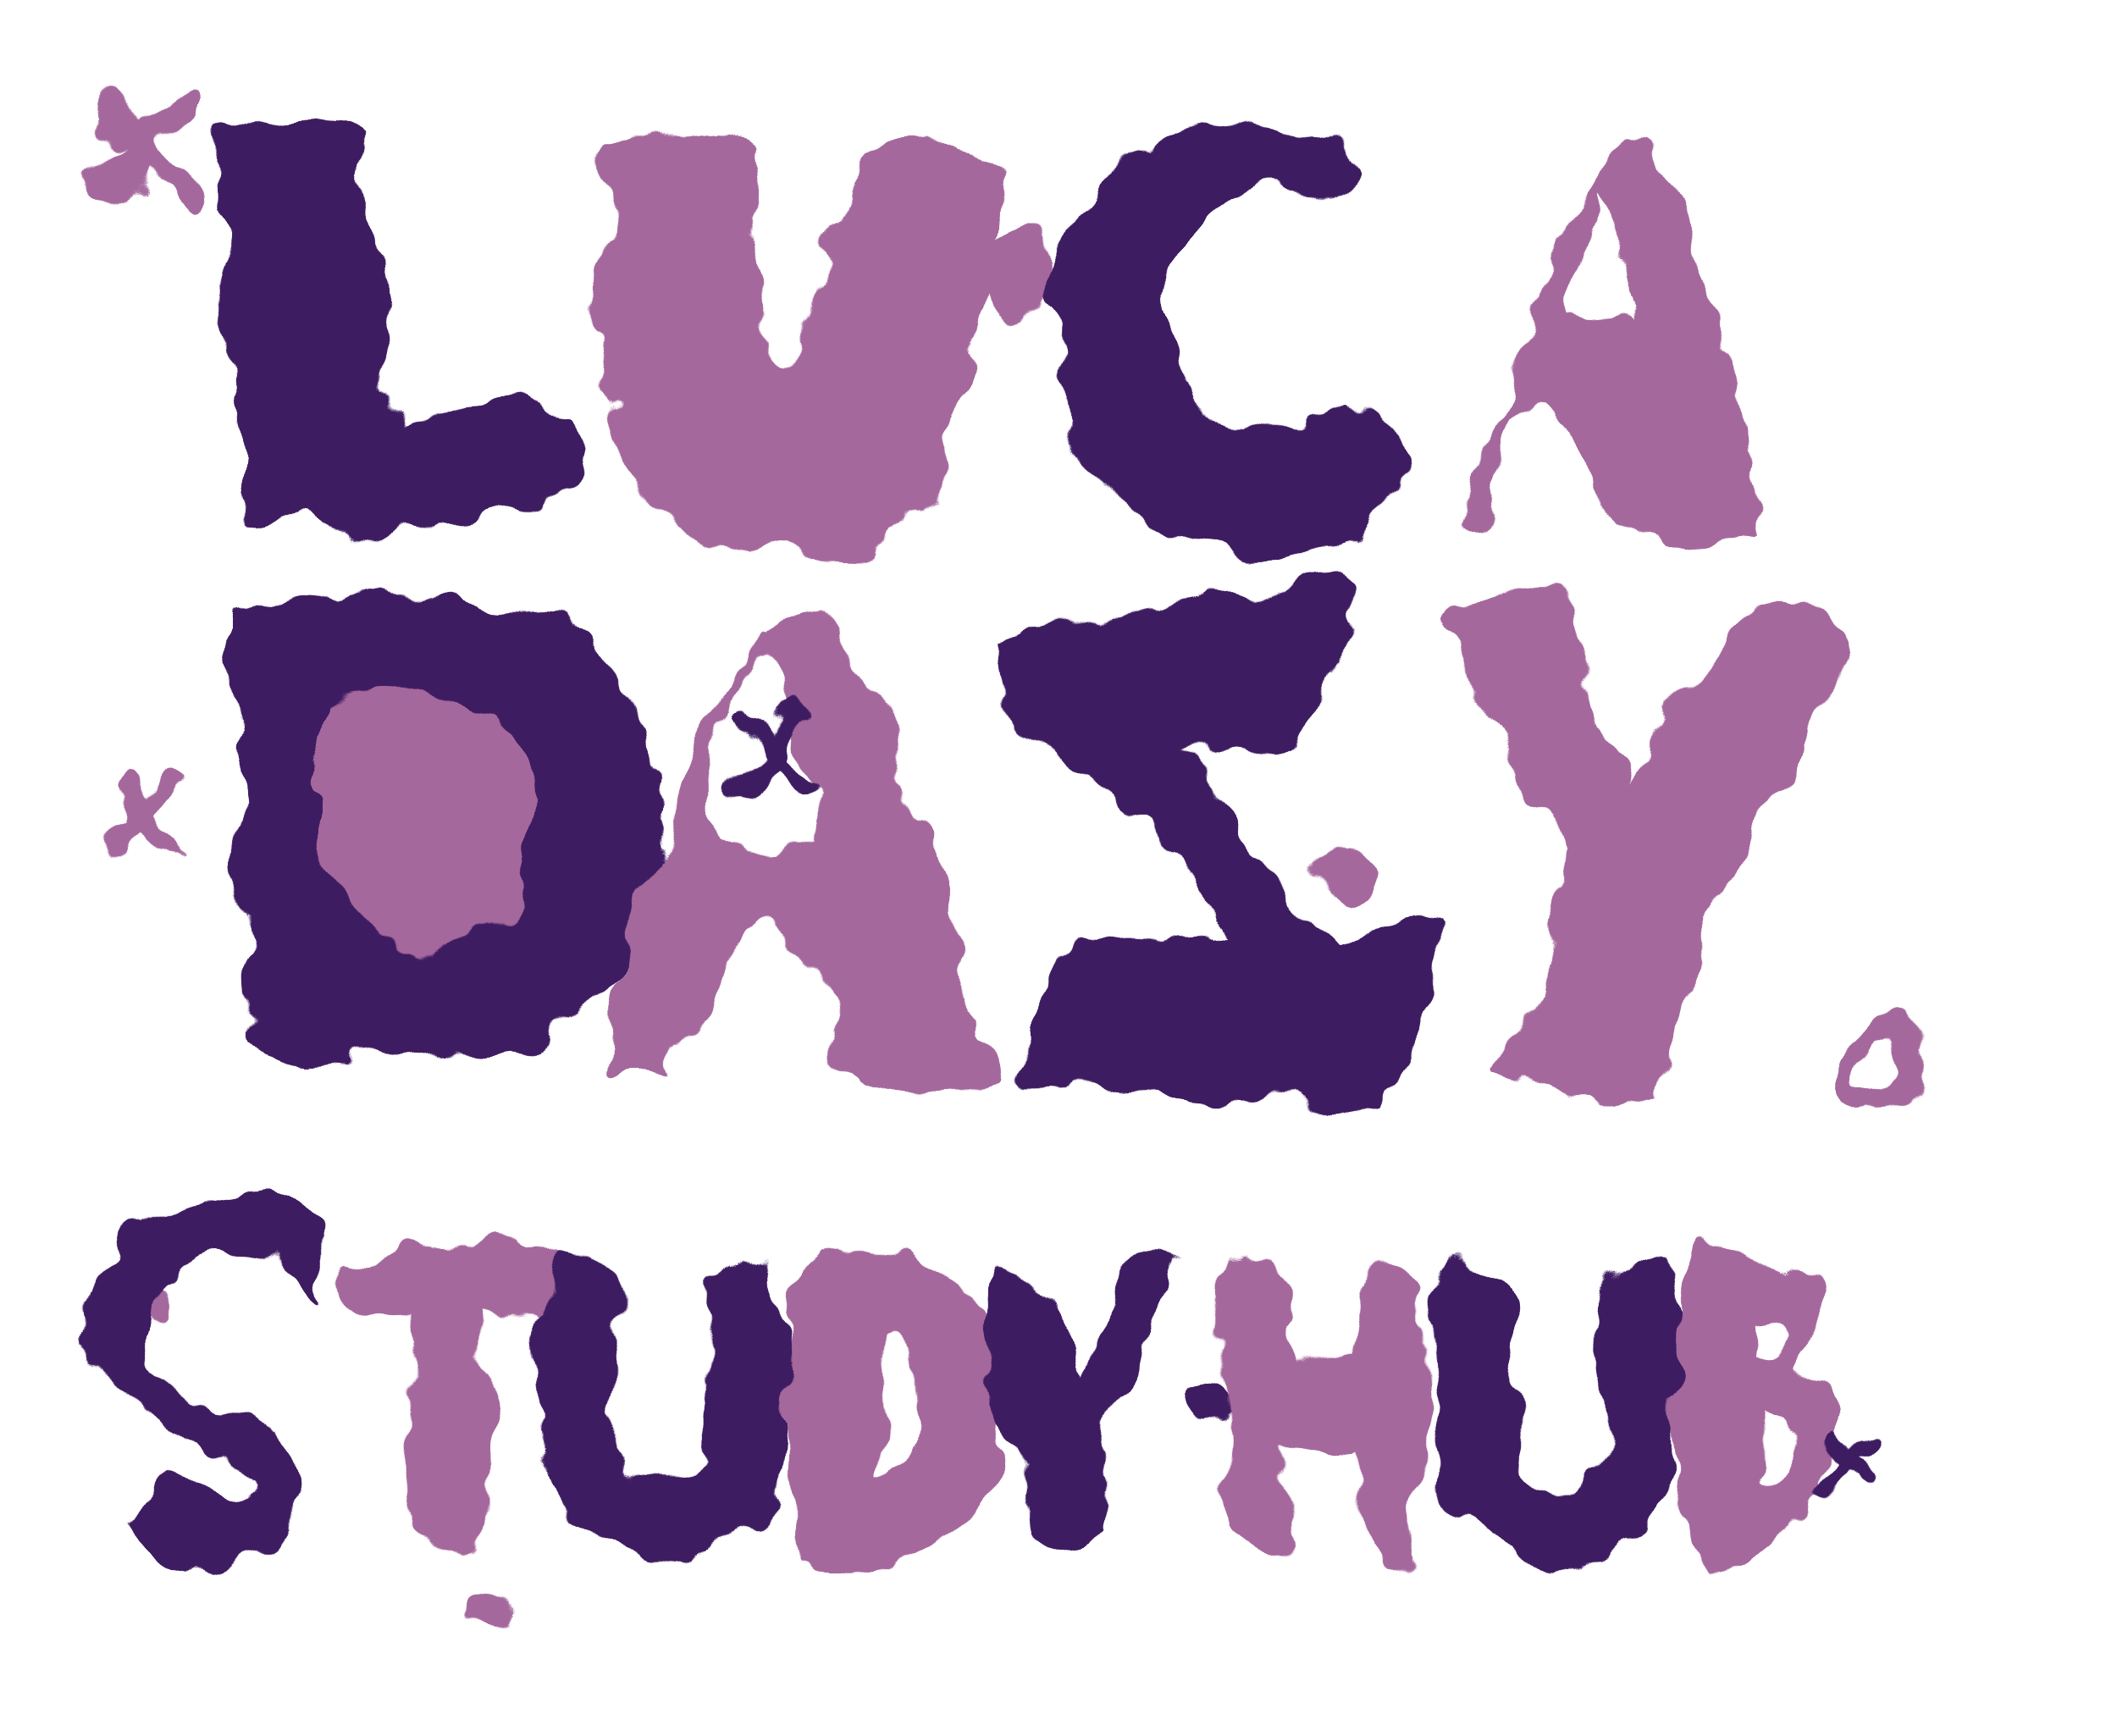
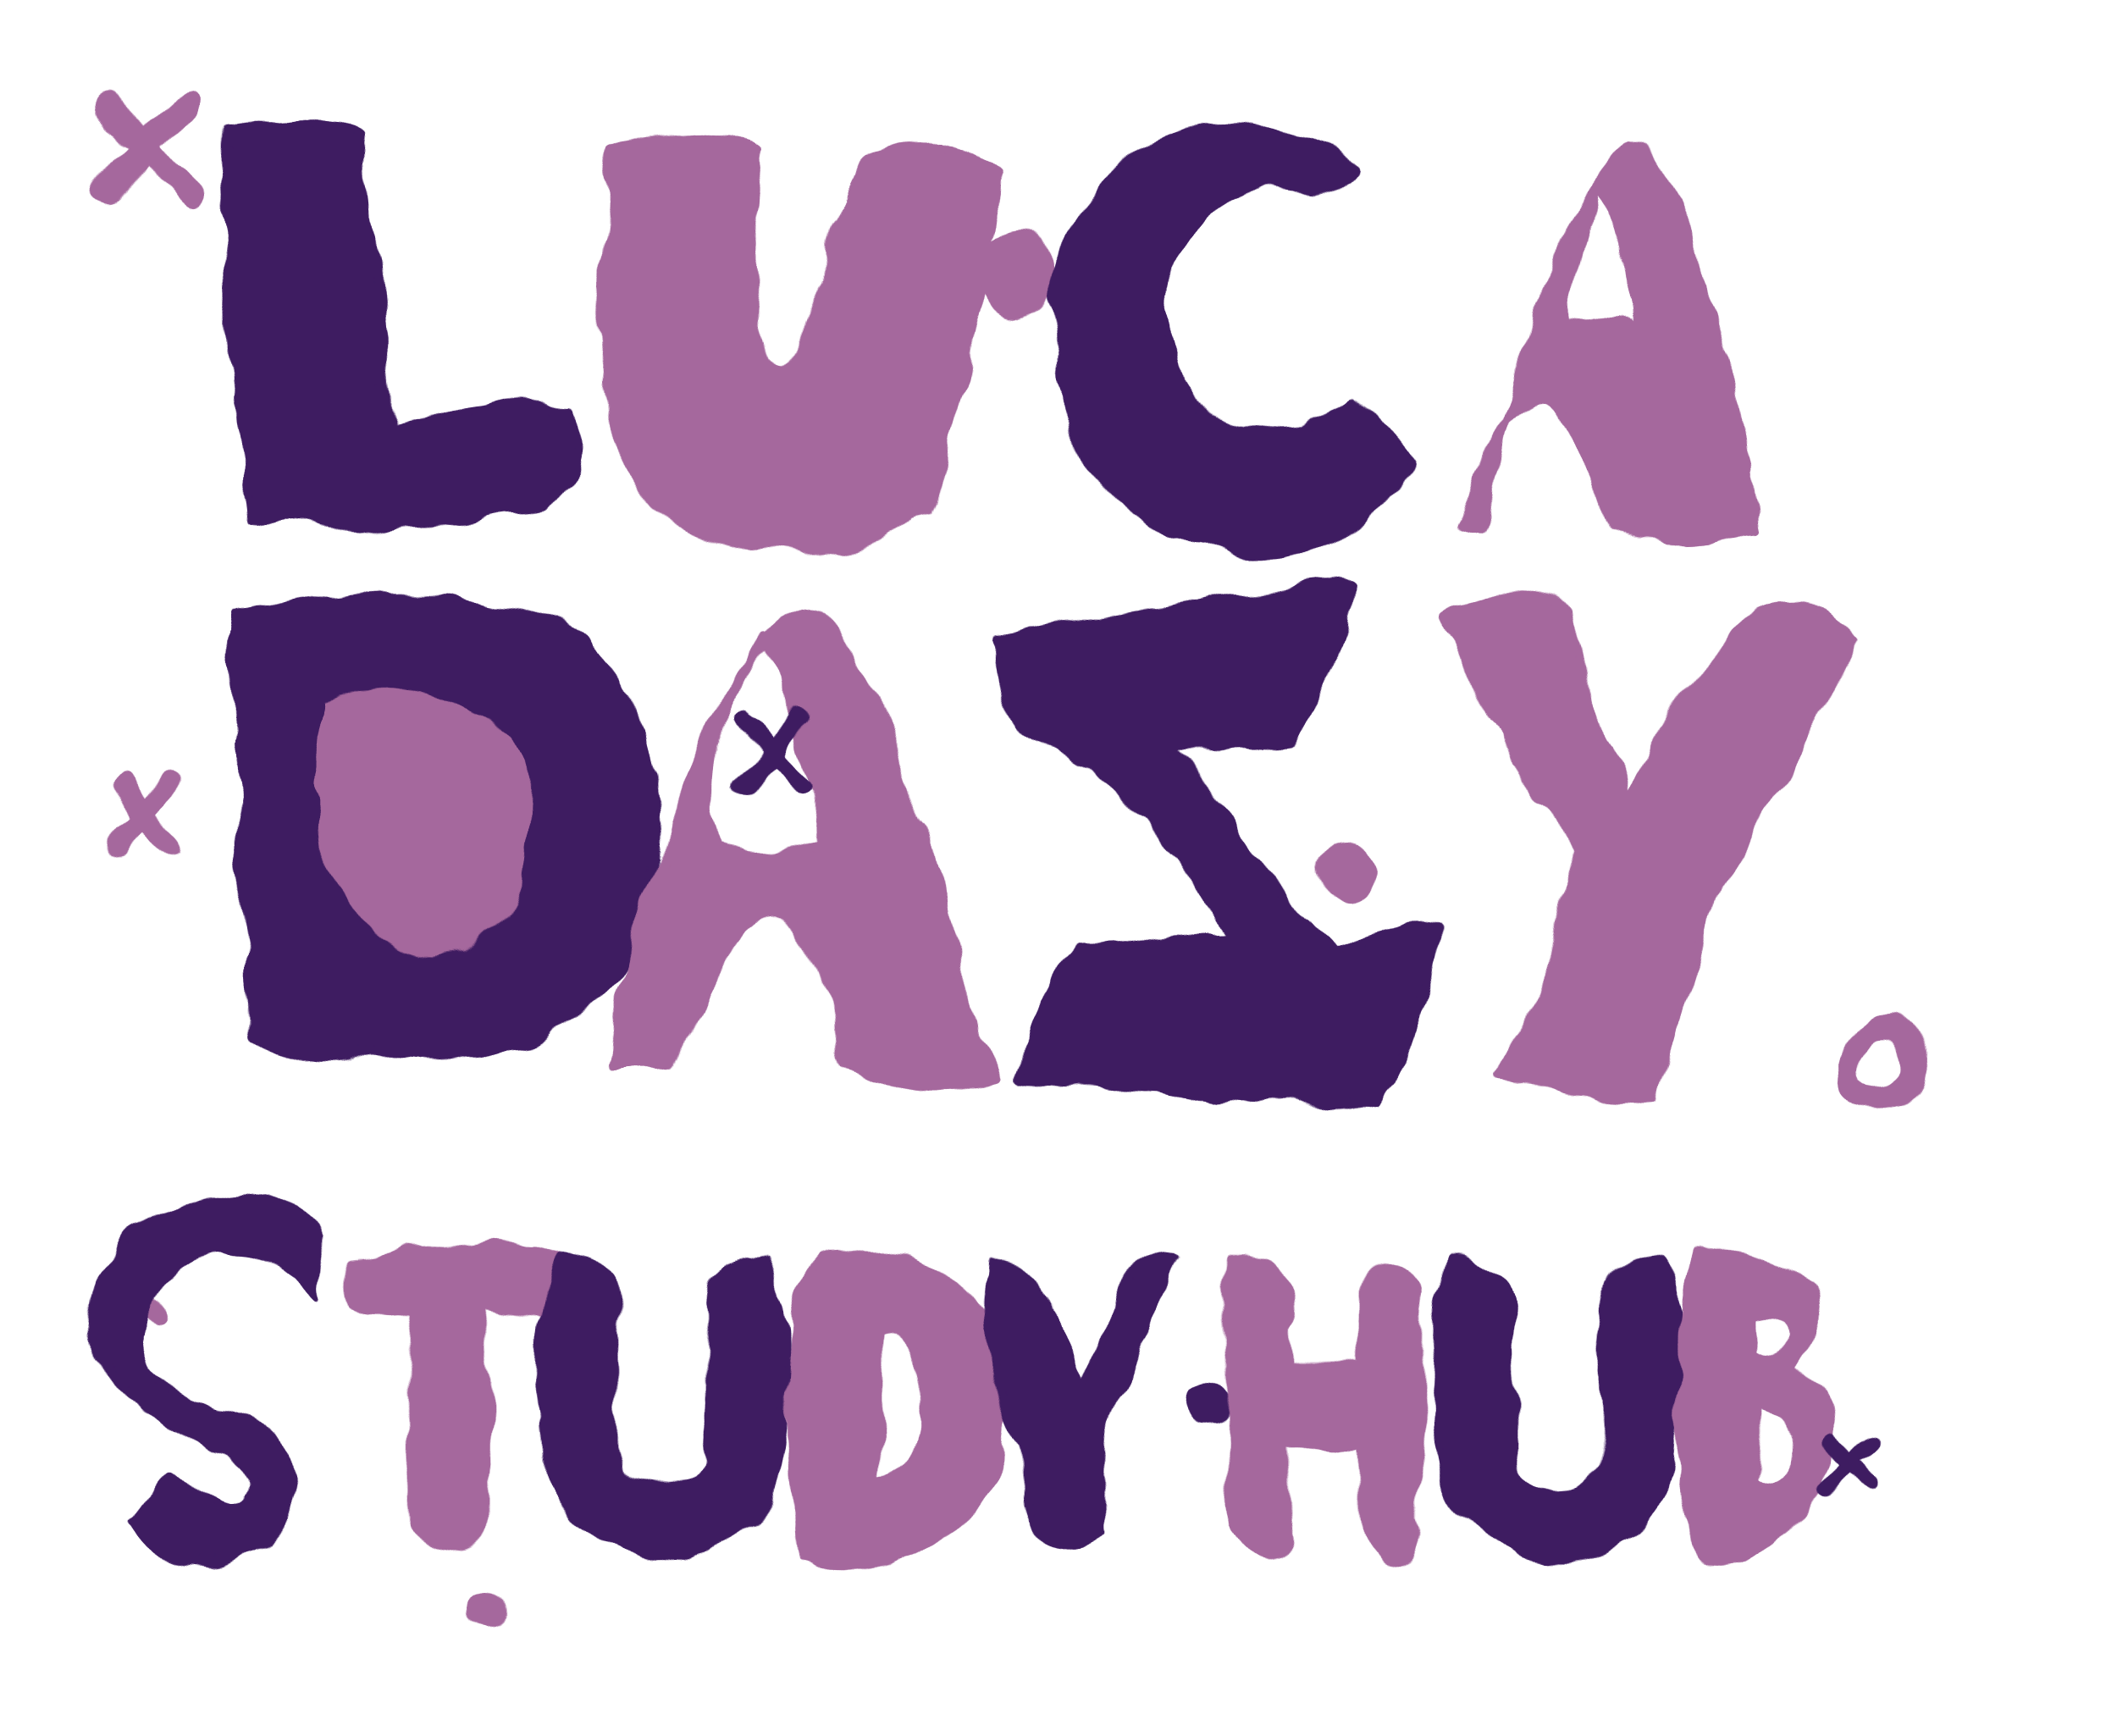
<svg xmlns="http://www.w3.org/2000/svg" viewBox="0 0 500 410" width="500" height="410">
  <defs>
    <filter id="rough-edge" x="-10%" y="-10%" width="120%" height="120%">
      <feTurbulence type="fractalNoise" baseFrequency="0.06" numOctaves="3" result="noise" seed="2" />
-       <feDisplacementMap in="SourceGraphic" in2="noise" scale="13" xChannelSelector="R" yChannelSelector="G" />
+       <feDisplacementMap in="SourceGraphic" in2="noise" scale="6.5" xChannelSelector="R" yChannelSelector="G" />
    </filter>
  </defs>
  <g filter="url(#rough-edge)" stroke-linejoin="round" stroke-linecap="round" transform="translate(10, 10)">
    <path d="M15,15 L35,35 M35,15 L15,35" stroke="#a5689d" stroke-width="6" />
    <path d="M45,20 C60,18 70,20 75,22 C78,45 80,65 82,90 C100,88 115,85 125,85 C128,95 125,105 120,110 C95,115 70,115 50,112 C45,80 42,50 45,20 Z" fill="#3e1c61" stroke="#3e1c61" stroke-width="2" />
    <path d="M135,25 C150,22 165,22 170,25 C168,45 165,65 170,75 C175,80 180,75 185,55 C187,45 190,30 195,28 C210,25 220,25 225,30 C220,65 215,95 210,110 C185,125 160,120 145,110 C130,95 132,60 135,25 Z" fill="#a5689d" stroke="#a5689d" stroke-width="2" />
    <circle cx="230" cy="55" r="10" fill="#a5689d" />
    <path d="M310,30 C280,10 250,20 240,55 C235,90 250,115 280,120 C300,125 315,110 325,100 L310,85 C290,100 265,90 265,65 C265,45 280,30 300,35 L310,30 Z" fill="#3e1c61" stroke="#3e1c61" stroke-width="2" />
    <path fill-rule="evenodd" d="M340,115 C350,65 365,30 375,25 C385,25 395,60 405,115 C390,118 380,118 370,115 C365,100 360,85 355,85 C345,85 340,100 335,115 Z M360,68 C367,65 374,65 377,68 C374,50 372,40 367,35 C362,50 360,60 360,68 Z" fill="#a5689d" stroke="#a5689d" stroke-width="2" />
    <path d="M45,135 C70,130 100,130 115,135 C145,145 150,185 140,215 C125,240 90,245 50,235 C48,200 45,160 45,135 Z" fill="#3e1c61" stroke="#3e1c61" stroke-width="2" />
    <path d="M65,155 C85,150 100,155 110,165 C120,185 115,205 100,215 C85,220 70,210 65,185 Z" fill="#a5689d" />
    <path d="M18,175 L30,190 M30,175 L18,190" stroke="#a5689d" stroke-width="5" />
    <path fill-rule="evenodd" d="M135,240 C145,185 165,145 175,135 C185,130 195,145 205,180 C215,210 220,235 225,245 C210,248 200,245 190,240 C185,220 180,205 175,205 C165,205 155,220 150,240 Z M160,190 C170,195 180,190 185,190 C180,165 175,150 170,140 C160,160 155,175 160,190 Z" fill="#a5689d" stroke="#a5689d" stroke-width="2" />
    <path d="M166,160 L179,175 M179,160 L166,175" stroke="#3e1c61" stroke-width="4" />
    <path d="M225,140 C260,135 295,130 310,128 C305,145 300,155 295,165 C280,165 270,168 265,165 C280,185 295,205 305,215 C315,212 325,210 330,210 C325,225 320,245 315,250 C280,250 250,245 230,245 C235,230 240,220 245,215 C260,215 270,210 280,210 C265,190 255,170 240,165 C230,165 225,155 225,140 Z" fill="#3e1c61" stroke="#3e1c61" stroke-width="2" />
    <circle cx="308" cy="195" r="7" fill="#a5689d" />
    <path d="M330,135 C345,130 355,130 360,135 C365,155 370,170 375,180 C385,155 395,145 405,135 C415,130 425,135 430,140 C415,165 405,185 395,200 C390,220 385,235 380,250 C365,250 355,245 345,245 C355,225 360,205 365,190 C350,175 340,155 330,135 Z" fill="#a5689d" stroke="#a5689d" stroke-width="2" />
    <path fill-rule="evenodd" d="M435,230 A11,11 0 1,0 435,252 A11,11 0 1,0 435,230 M435,236 A5,5 0 1,1 435,246 A5,5 0 1,1 435,236 Z" fill="#a5689d" />
    <g transform="translate(8, 36) scale(0.88)">
      <path d="M 10,290 L 22,302 M 22,290 L 10,302" stroke="#a5689d" stroke-width="4" />
      <path d="M 65 295 C 50 280, 30 280, 20 295 C 10 310, 20 320, 35 325 C 55 330, 60 340, 55 355 C 45 370, 25 370, 15 355 L 25 345 C 35 355, 45 355, 45 350 C 50 340, 40 335, 25 330 C 5 320, 0 300, 10 285 C 25 265, 50 265, 65 280 Z" fill="#3e1c61" stroke="#3e1c61" stroke-width="2" />
      <path d="M 75 285 C 100 282, 120 282, 130 285 C 130 295, 130 300, 120 300 C 115 300, 110 298, 110 298 L 110 355 C 110 365, 90 365, 90 355 L 90 300 C 85 300, 80 300, 75 298 Z" fill="#a5689d" stroke="#a5689d" stroke-width="2" />
      <path d="M 130 285 C 140 285, 145 290, 145 300 L 145 340 C 145 350, 170 350, 170 340 L 170 300 C 170 290, 175 285, 185 285 C 195 295, 190 340, 185 350 C 175 370, 140 370, 130 350 C 120 330, 125 295, 130 285 Z" fill="#3e1c61" stroke="#3e1c61" stroke-width="2" />
      <path fill-rule="evenodd" d="M 200 285 C 230 280, 255 300, 250 330 C 245 365, 215 370, 195 365 C 190 340, 190 300, 200 285 Z M 215 305 C 230 300, 235 345, 215 345 Z" fill="#a5689d" stroke="#a5689d" stroke-width="2" />
      <path d="M 245 285 C 255 285, 260 290, 260 300 L 270 320 L 280 300 C 280 290, 290 285, 295 285 C 285 305, 275 330, 275 340 L 275 360 C 265 365, 255 360, 255 350 L 255 335 C 250 320, 240 300, 245 285 Z" fill="#3e1c61" stroke="#3e1c61" stroke-width="2" />
      <circle cx="304" cy="325" r="6" fill="#3e1c61" />
      <path d="M 310 285 C 325 285, 330 295, 325 305 L 325 315 L 345 315 L 345 295 C 345 285, 365 285, 360 300 L 360 355 C 365 370, 345 370, 345 355 L 345 335 L 325 335 L 325 355 C 330 370, 310 370, 310 355 Z" fill="#a5689d" stroke="#a5689d" stroke-width="2" />
      <path d="M 370 285 C 380 285, 385 290, 385 300 L 385 340 C 385 350, 410 350, 410 340 L 410 300 C 410 290, 415 285, 425 285 C 435 295, 430 340, 425 350 C 415 370, 380 370, 370 350 C 360 330, 365 295, 370 285 Z" fill="#3e1c61" stroke="#3e1c61" stroke-width="2" />
      <path fill-rule="evenodd" d="M 435 285 C 465 280, 475 305, 460 315 C 480 325, 470 370, 435 365 C 430 340, 430 300, 435 285 Z M 450 300 C 465 295, 465 315, 450 310 Z M 450 325 C 465 325, 465 350, 450 345 Z" fill="#a5689d" stroke="#a5689d" stroke-width="2" />
      <path d="M 470,335 L 482,347 M 482,335 L 470,347" stroke="#3e1c61" stroke-width="4" />
      <circle cx="110" cy="380" r="5" fill="#a5689d" />
    </g>
  </g>
</svg>
